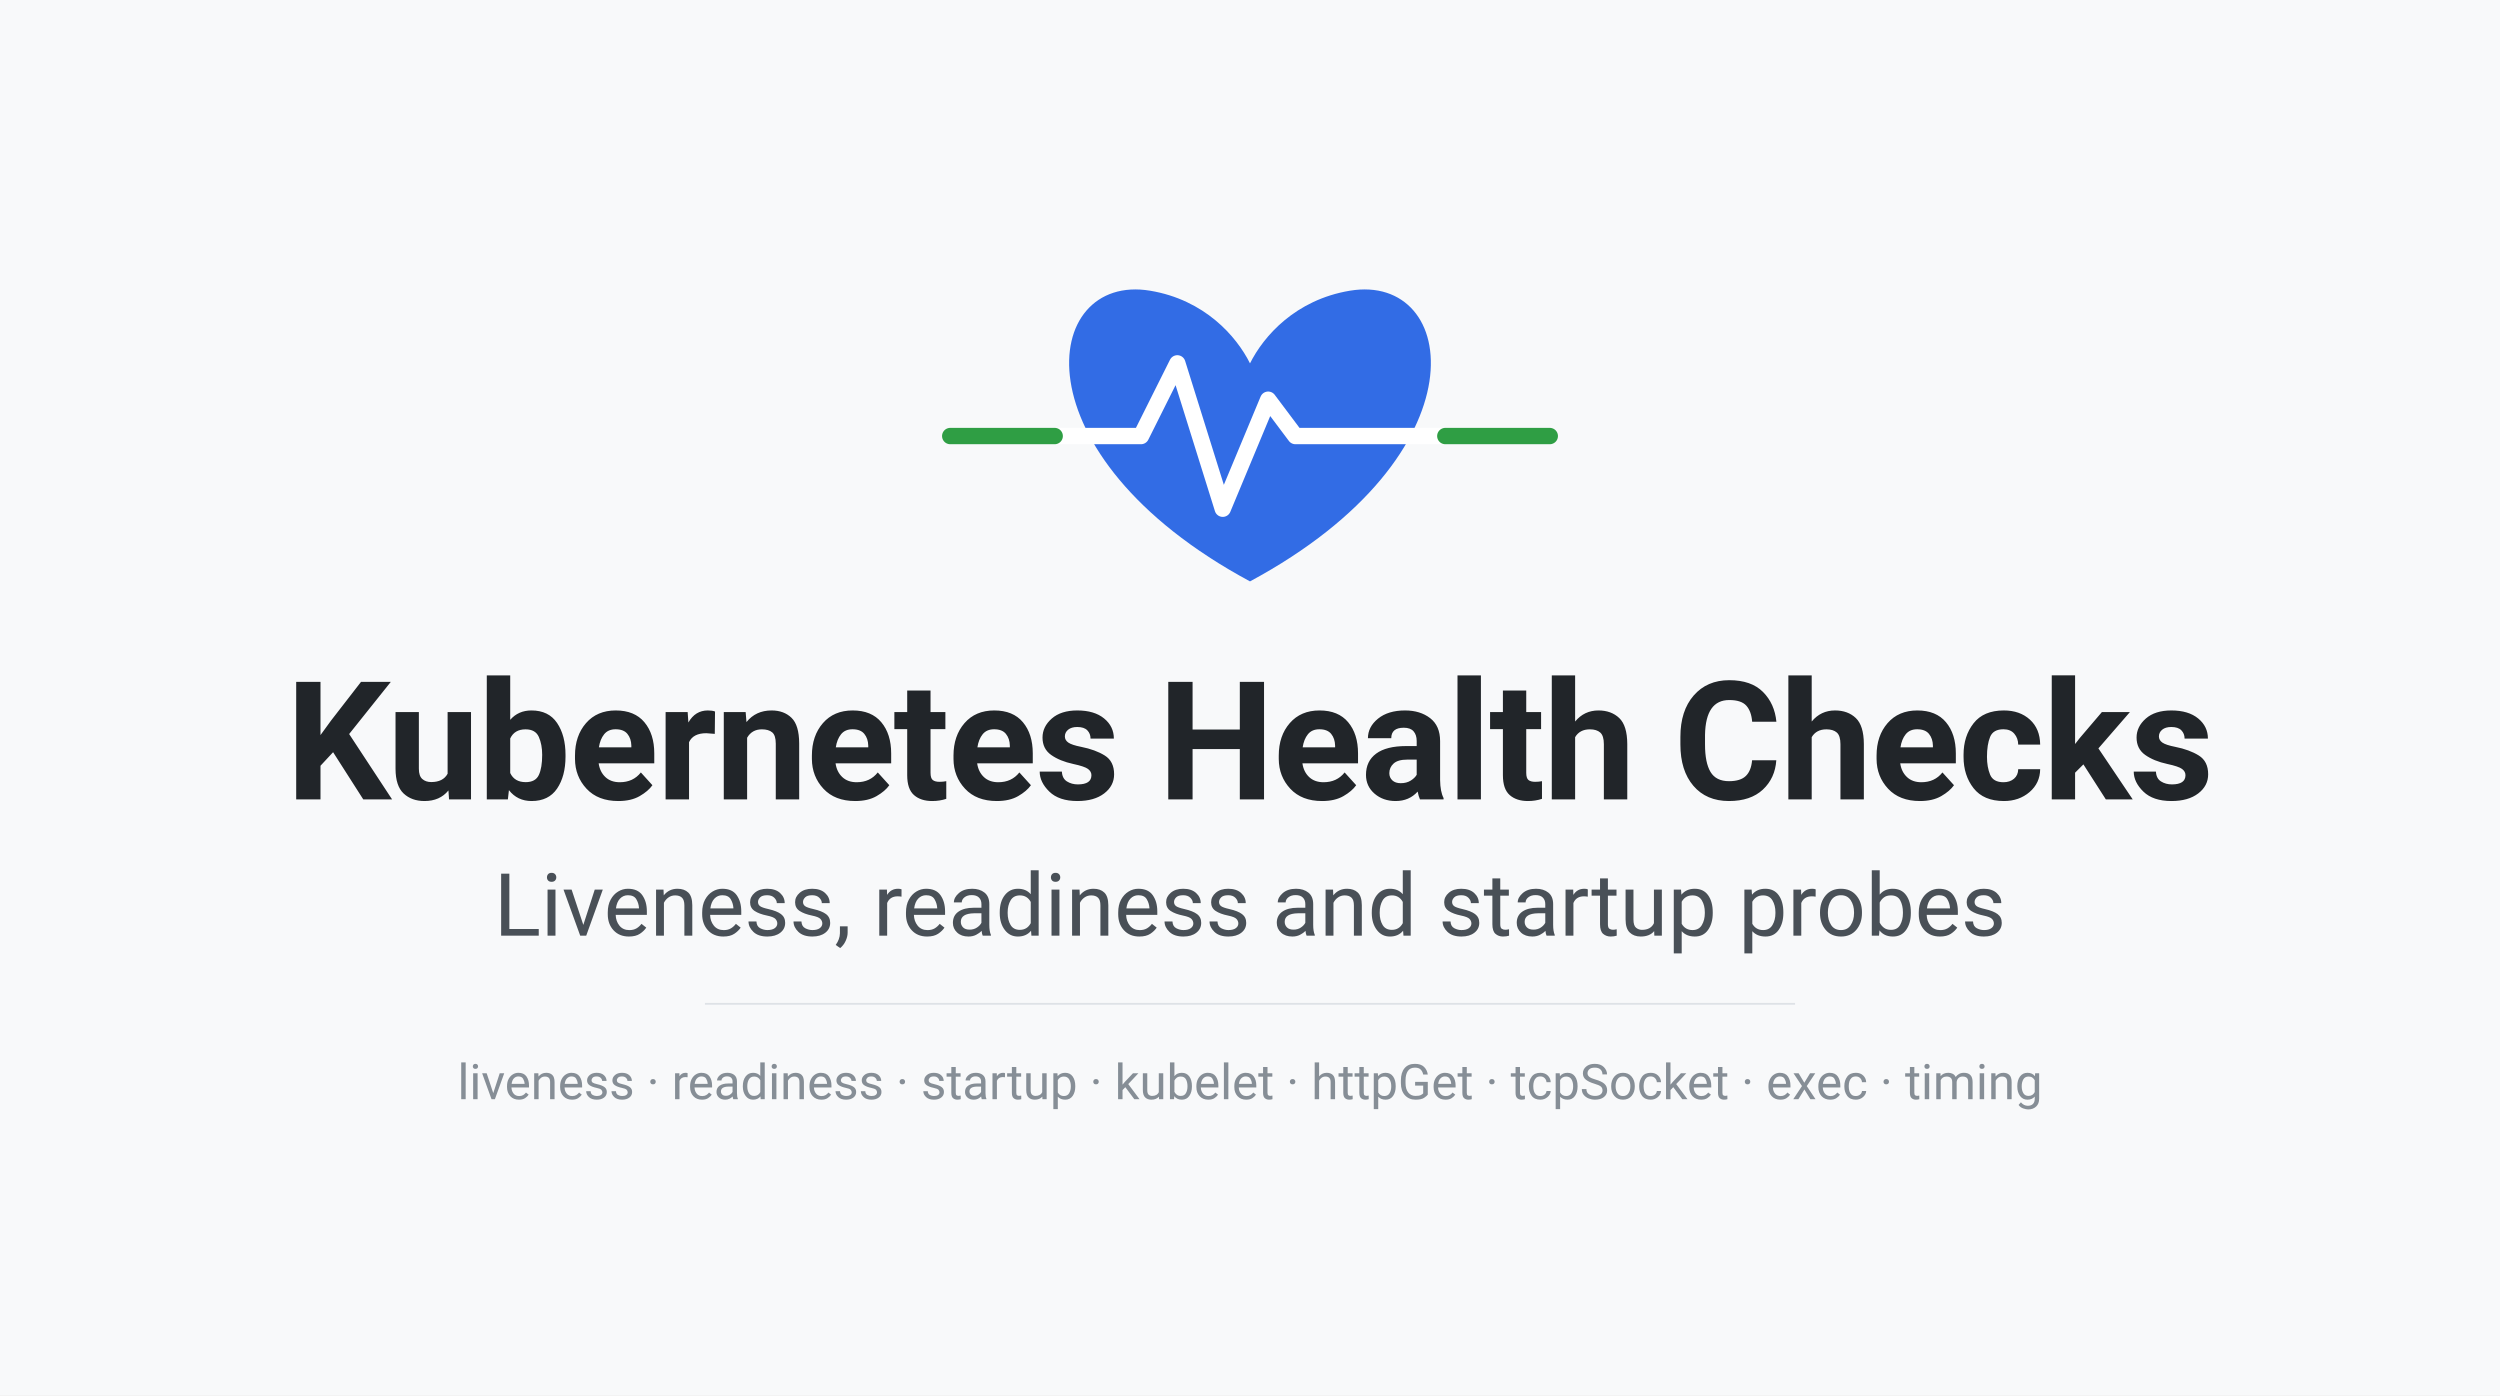
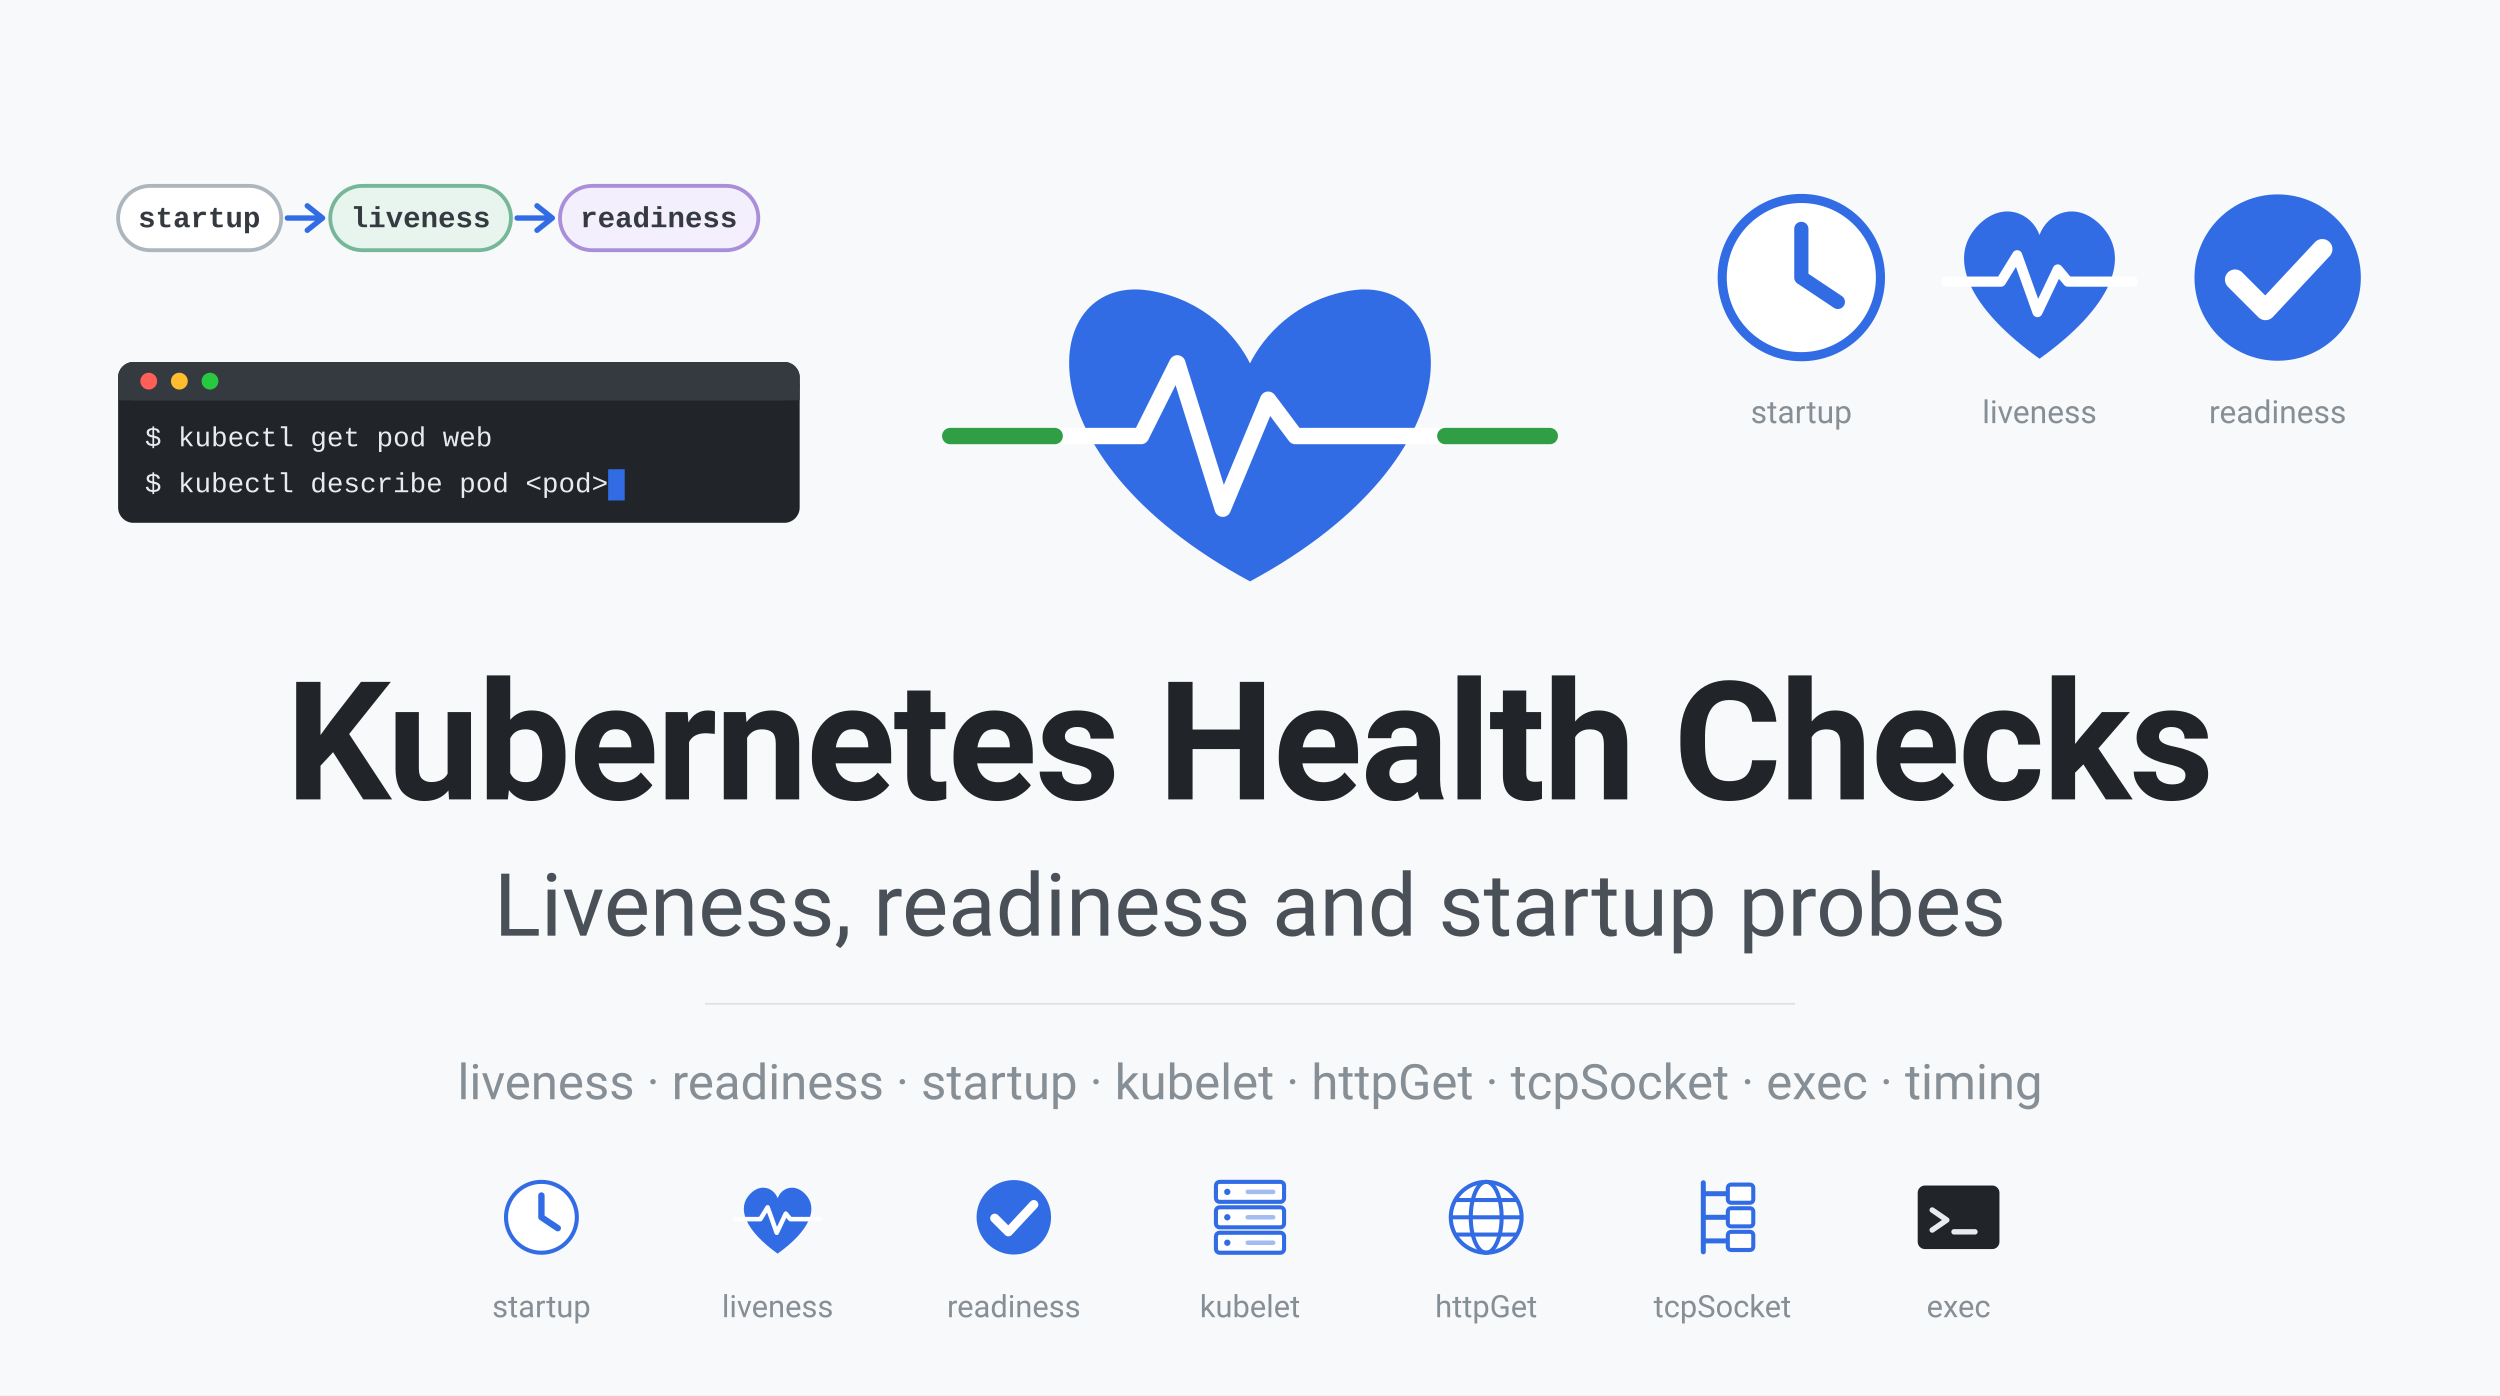
<svg xmlns="http://www.w3.org/2000/svg" width="2752" height="1536" viewBox="0 0 2752 1536" font-family="Roboto, 'Helvetica Neue', Arial, sans-serif" role="img" aria-labelledby="t d">
  <defs>
    <style>
      .bg  { fill: #f8f9fa; }
      .a   { fill: #326ce5; }
      .a2  { fill: #2f9e44; }
      .ink { fill: #343a40; }
      .pap { fill: #ffffff; stroke: #ced4da; stroke-width: 6; }
      .ln  { stroke: #adb5bd; stroke-width: 10; stroke-linecap: round; fill: none; }
      .al  { stroke: #326ce5; stroke-width: 16; stroke-linecap: round; stroke-linejoin: round; fill: none; }
      .wt  { fill: #ffffff; }
      .h   { font-weight: 700; fill: #212529; letter-spacing: -2px; }
      .s   { fill: #495057; }
      .n   { fill: #868e96; }
      .r   { stroke: #dee2e6; stroke-width: 2; }
      @media (prefers-color-scheme: dark) {
        .bg  { fill: #161b22; }
        .ink { fill: #c9d1d9; }
        .pap { fill: #0d1117; stroke: #30363d; }
        .ln  { stroke: #484f58; }
        .h   { fill: #f0f6fc; }
        .s   { fill: #c9d1d9; }
        .n   { fill: #8b949e; }
        .r   { stroke: #30363d; }
      }
    </style>
  </defs>
  <rect class="bg" width="2752" height="1536" />
+   <g id="vignettes">
+     <style>
+   .vf   { fill: #326ce5; }
+   .vs   { stroke: #326ce5; fill: none; stroke-linecap: round; stroke-linejoin: round; }
+   .vs2  { stroke: #326ce5; fill: none; stroke-linecap: round; stroke-linejoin: round; opacity: .6; }
+   .vsw  { stroke: #326ce5; stroke-width: 9; }
+   .vl   { fill: #326ce5; fill-opacity: .18; }
+   .vl2  { fill: #326ce5; fill-opacity: .4; }
+   .vp   { fill: #ffffff; }
+   .vg   { stroke: #ced4da; fill: none; stroke-linecap: round; }
+   .vg2  { fill: #adb5bd; }
+   .vbg  { stroke: #f8f9fa; stroke-width: 6; stroke-linejoin: round; }
+   .vink { fill: #343a40; stroke: #343a40; }
+   .vn   { fill: #868e96; }
+   .var  { stroke: #326ce5; stroke-width: 7; fill: none; stroke-linecap: round; stroke-linejoin: round; }
+   .vpn  { fill: #ffffff; stroke: #adb5bd; stroke-width: 5; }
+   .vpg  { fill: #e8f5ee; stroke: #75b798; stroke-width: 5; }
+   .vpv  { fill: #f3effc; stroke: #a98eda; stroke-width: 5; }
+   .vterm{ fill: #212529; }
+   .vtbar{ fill: #343a40; }
+   .vtx  { fill: #e9ecef; }
+   .vcur { fill: #326ce5; }
+   text.vink { stroke: none; }
+   @media (prefers-color-scheme: dark) {
+     .vp   { fill: #0d1117; }
+     .vg   { stroke: #484f58; }
+     .vbg  { stroke: #161b22; }
+     .vink { fill: #c9d1d9; stroke: #c9d1d9; }
+     .vn   { fill: #8b949e; }
+     .vpn  { fill: #0d1117; stroke: #484f58; }
+     .vpg  { fill: #0f2a1d; stroke: #3d8b63; }
+     .vpv  { fill: #231a3a; stroke: #8a6fc7; }
+     .vterm{ fill: #0d1117; stroke: #30363d; stroke-width: 4; }
+     .vtbar{ fill: #21262d; }
+   }
+ </style>
+     <g transform="translate(-13.3,61.3) scale(0.843)">
+       <rect class="vpn" x="170" y="170" width="213" height="84" rx="42" />
+       <text class="vink" x="276" y="224" text-anchor="middle" font-size="38" font-family="Menlo, Consolas, 'Liberation Mono', monospace" font-weight="700">startup</text>
+       <path class="var" d="M391,212 H437 M417,196 L437,212 L417,228" />
+       <rect class="vpg" x="447" y="170" width="236" height="84" rx="42" />
+       <text class="vink" x="565" y="224" text-anchor="middle" font-size="38" font-family="Menlo, Consolas, 'Liberation Mono', monospace" font-weight="700">liveness</text>
+       <path class="var" d="M691,212 H737 M717,196 L737,212 L717,228" />
+       <rect class="vpv" x="747" y="170" width="259" height="84" rx="42" />
+       <text class="vink" x="876" y="224" text-anchor="middle" font-size="38" font-family="Menlo, Consolas, 'Liberation Mono', monospace" font-weight="700">readiness</text>
+       <rect class="vterm" x="170" y="400" width="890" height="210" rx="20" />
+       <rect class="vtbar" x="170" y="400" width="890" height="50" rx="20" />
+       <rect class="vtbar" x="170" y="430" width="890" height="20" />
+       <circle cx="210" cy="425" r="11" fill="#ff5f57" />
+       <circle cx="250" cy="425" r="11" fill="#febc2e" />
+       <circle cx="290" cy="425" r="11" fill="#28c840" />
+       <text class="vtx" x="205" y="510" font-size="36" font-family="Menlo, Consolas, 'Liberation Mono', monospace">$ kubectl get pod web</text>
+       <text class="vtx" x="205" y="570" font-size="36" font-family="Menlo, Consolas, 'Liberation Mono', monospace">$ kubectl describe pod &lt;pod&gt;<tspan class="vcur"> █</tspan>
+       </text>
+     </g>
+     <g transform="translate(128.3,9.4) scale(0.971)">
+       <g transform="translate(1795,190) scale(1.150)">
+         <circle class="vp vsw" cx="100" cy="100" r="78" />
+         <path class="vs" d="M100,52 V100 L136,124" stroke-width="14" />
+       </g>
+       <text class="vn" x="1910" y="470" text-anchor="middle" font-size="36">startup</text>
+       <g transform="translate(2065,190) scale(1.150)">
+         <path class="vf" d="M100,180 C30,130 8,80 40,48 C64,24 92,36 100,58 C108,36 136,24 160,48 C192,80 170,130 100,180 Z" />
+         <path d="M8,104 H62 L78,78 L98,134 L118,92 L128,104 H192" stroke="#fff" stroke-width="10" fill="none" stroke-linejoin="round" stroke-linecap="round" />
+       </g>
+       <text class="vn" x="2180" y="470" text-anchor="middle" font-size="36">liveness</text>
+       <g transform="translate(2335,190) scale(1.150)">
+         <circle class="vf" cx="100" cy="100" r="82" />
+         <path d="M58,102 L88,132 L144,72" stroke="#fff" stroke-width="20" fill="none" stroke-linecap="round" stroke-linejoin="round" />
+       </g>
+       <text class="vn" x="2450" y="470" text-anchor="middle" font-size="36">readiness</text>
+     </g>
+     <g transform="translate(546.0,1290) scale(0.500)">
+       <circle class="vp vsw" cx="100" cy="100" r="78" />
+       <path class="vs" d="M100,52 V100 L136,124" stroke-width="14" />
+     </g>
+     <text class="vn" x="596" y="1450" text-anchor="middle" font-size="34">startup</text>
+     <g transform="translate(806.0,1290) scale(0.500)">
+       <path class="vf" d="M100,180 C30,130 8,80 40,48 C64,24 92,36 100,58 C108,36 136,24 160,48 C192,80 170,130 100,180 Z" />
+       <path d="M8,104 H62 L78,78 L98,134 L118,92 L128,104 H192" stroke="#fff" stroke-width="10" fill="none" stroke-linejoin="round" stroke-linecap="round" />
+     </g>
+     <text class="vn" x="856" y="1450" text-anchor="middle" font-size="34">liveness</text>
+     <g transform="translate(1066.0,1290) scale(0.500)">
+       <circle class="vf" cx="100" cy="100" r="82" />
+       <path d="M58,102 L88,132 L144,72" stroke="#fff" stroke-width="20" fill="none" stroke-linecap="round" stroke-linejoin="round" />
+     </g>
+     <text class="vn" x="1116" y="1450" text-anchor="middle" font-size="34">readiness</text>
+     <g transform="translate(1326.0,1290) scale(0.500)">
+       <rect class="vp vsw" x="25" y="22" width="150" height="44" rx="8" />
+       <circle class="vf" cx="50" cy="44" r="7" />
+       <rect class="vf" x="90" y="39" width="66" height="10" rx="5" opacity=".45" />
+       <rect class="vp vsw" x="25" y="78" width="150" height="44" rx="8" />
+       <circle class="vf" cx="50" cy="100" r="7" />
+       <rect class="vf" x="90" y="95" width="66" height="10" rx="5" opacity=".45" />
+       <rect class="vp vsw" x="25" y="134" width="150" height="44" rx="8" />
+       <circle class="vf" cx="50" cy="156" r="7" />
+       <rect class="vf" x="90" y="151" width="66" height="10" rx="5" opacity=".45" />
+     </g>
+     <text class="vn" x="1376" y="1450" text-anchor="middle" font-size="34">kubelet</text>
+     <g transform="translate(1586.0,1290) scale(0.500)">
+       <circle class="vp vsw" cx="100" cy="100" r="78" />
+       <ellipse class="vs" cx="100" cy="100" rx="34" ry="78" stroke-width="9" />
+       <path class="vs" d="M24,100 H176 M36,62 H164 M36,138 H164" stroke-width="9" />
+     </g>
+     <text class="vn" x="1636" y="1450" text-anchor="middle" font-size="34">httpGet</text>
+     <g transform="translate(1846.0,1290) scale(0.500)">
+       <path class="vs" d="M58,24 V176 M58,48 H112 M58,100 H112 M58,152 H112" stroke-width="11" />
+       <rect class="vp vsw" x="112" y="28" width="56" height="40" rx="7" />
+       <rect class="vp vsw" x="112" y="80" width="56" height="40" rx="7" />
+       <rect class="vp vsw" x="112" y="132" width="56" height="40" rx="7" />
+     </g>
+     <text class="vn" x="1896" y="1450" text-anchor="middle" font-size="34">tcpSocket</text>
+     <g transform="translate(2106.0,1290) scale(0.500)">
+       <rect class="vterm" x="10" y="30" width="180" height="140" rx="16" />
+       <path d="M42,84 L74,106 L42,128 M90,132 H136" stroke="#e9ecef" stroke-width="12" fill="none" stroke-linecap="round" stroke-linejoin="round" />
+     </g>
+     <text class="vn" x="2156" y="1450" text-anchor="middle" font-size="34">exec</text>
+   </g>
  <path class="a" d="M1376,640 C1116,500 1146,300 1266,320 C1326,330 1361,370 1376,400 C1391,370 1426,330 1486,320 C1606,300 1636,500 1376,640 Z" />
  <path d="M1046,480 H1256 L1296,400 L1346,560 L1396,440 L1426,480 H1706" stroke="#ffffff" stroke-width="18" fill="none" stroke-linejoin="round" stroke-linecap="round" />
  <path d="M1046,480 H1161 M1591,480 H1706" stroke="#2f9e44" stroke-width="18" stroke-linecap="round" />
  <text class="h" x="1376" y="880" text-anchor="middle" font-size="182">Kubernetes Health Checks</text>
  <text class="s" x="1376" y="1030" text-anchor="middle" font-size="96">Liveness, readiness and startup probes</text>
  <line class="r" x1="776" y1="1105" x2="1976" y2="1105" />
  <text class="n" x="1376" y="1210" text-anchor="middle" font-size="54">liveness · readiness · startup · kubelet · httpGet · tcpSocket · exec · timing</text>
</svg>
